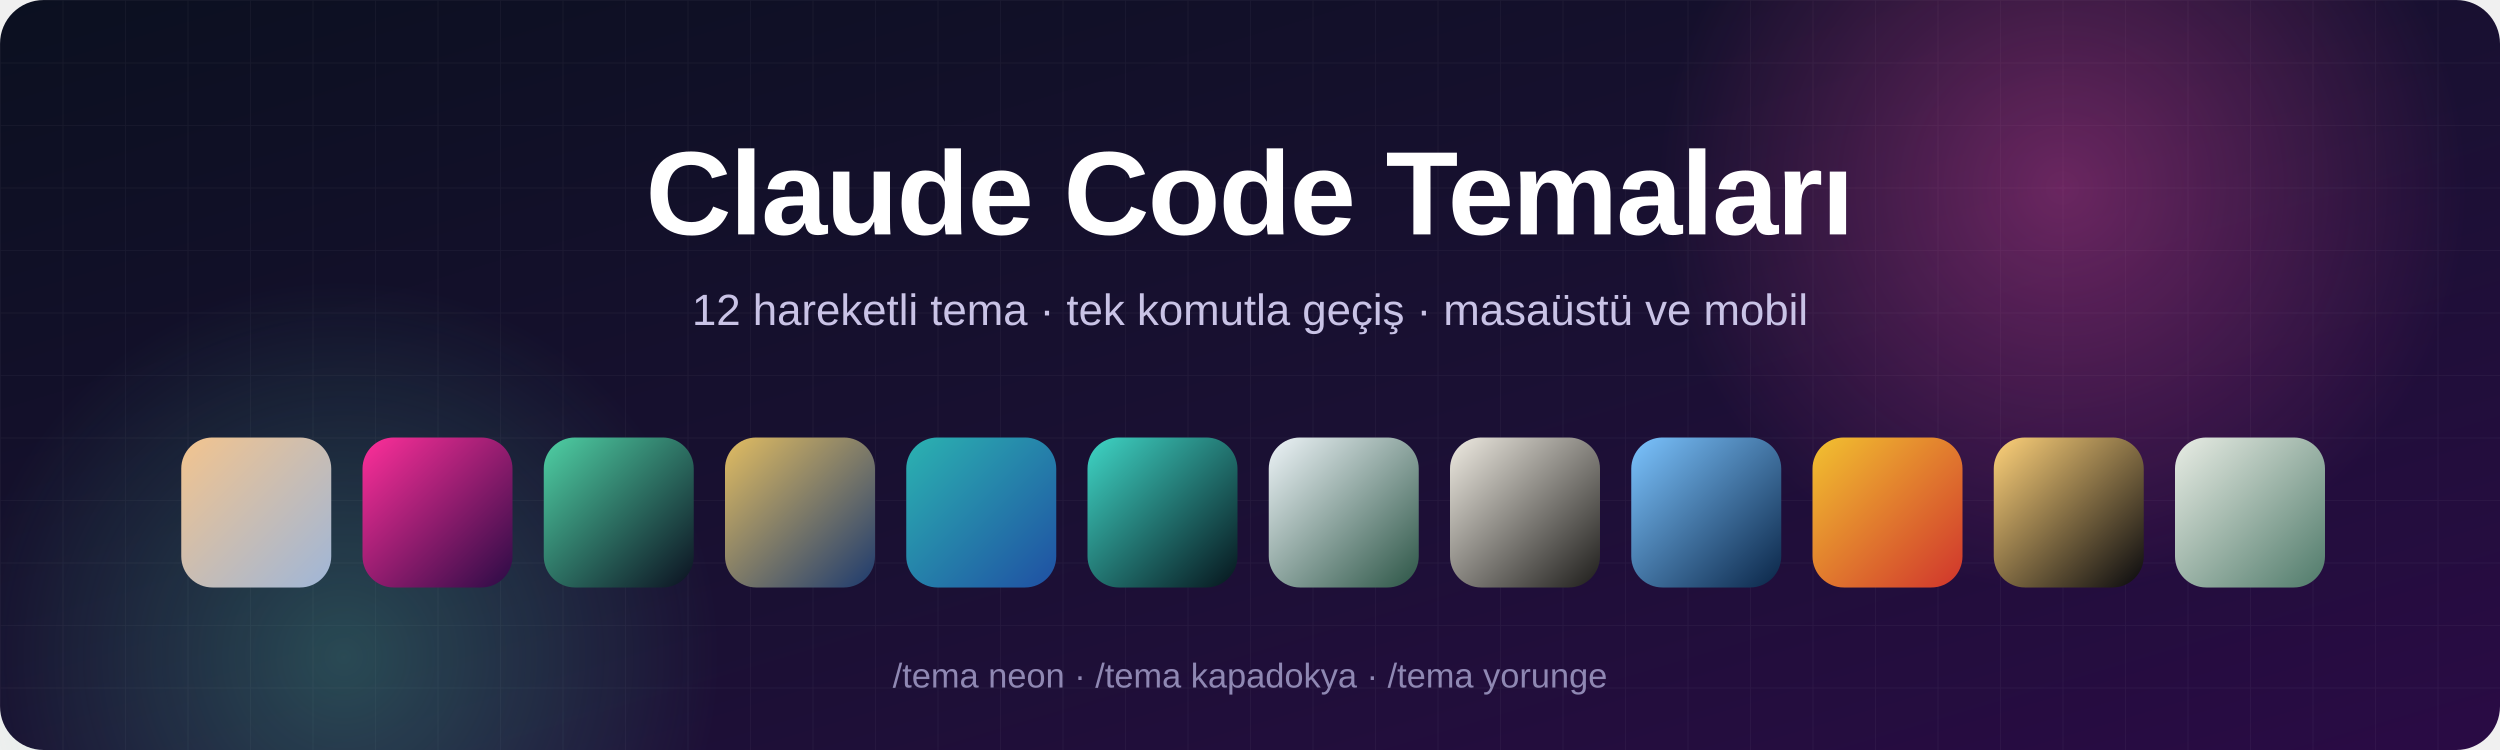
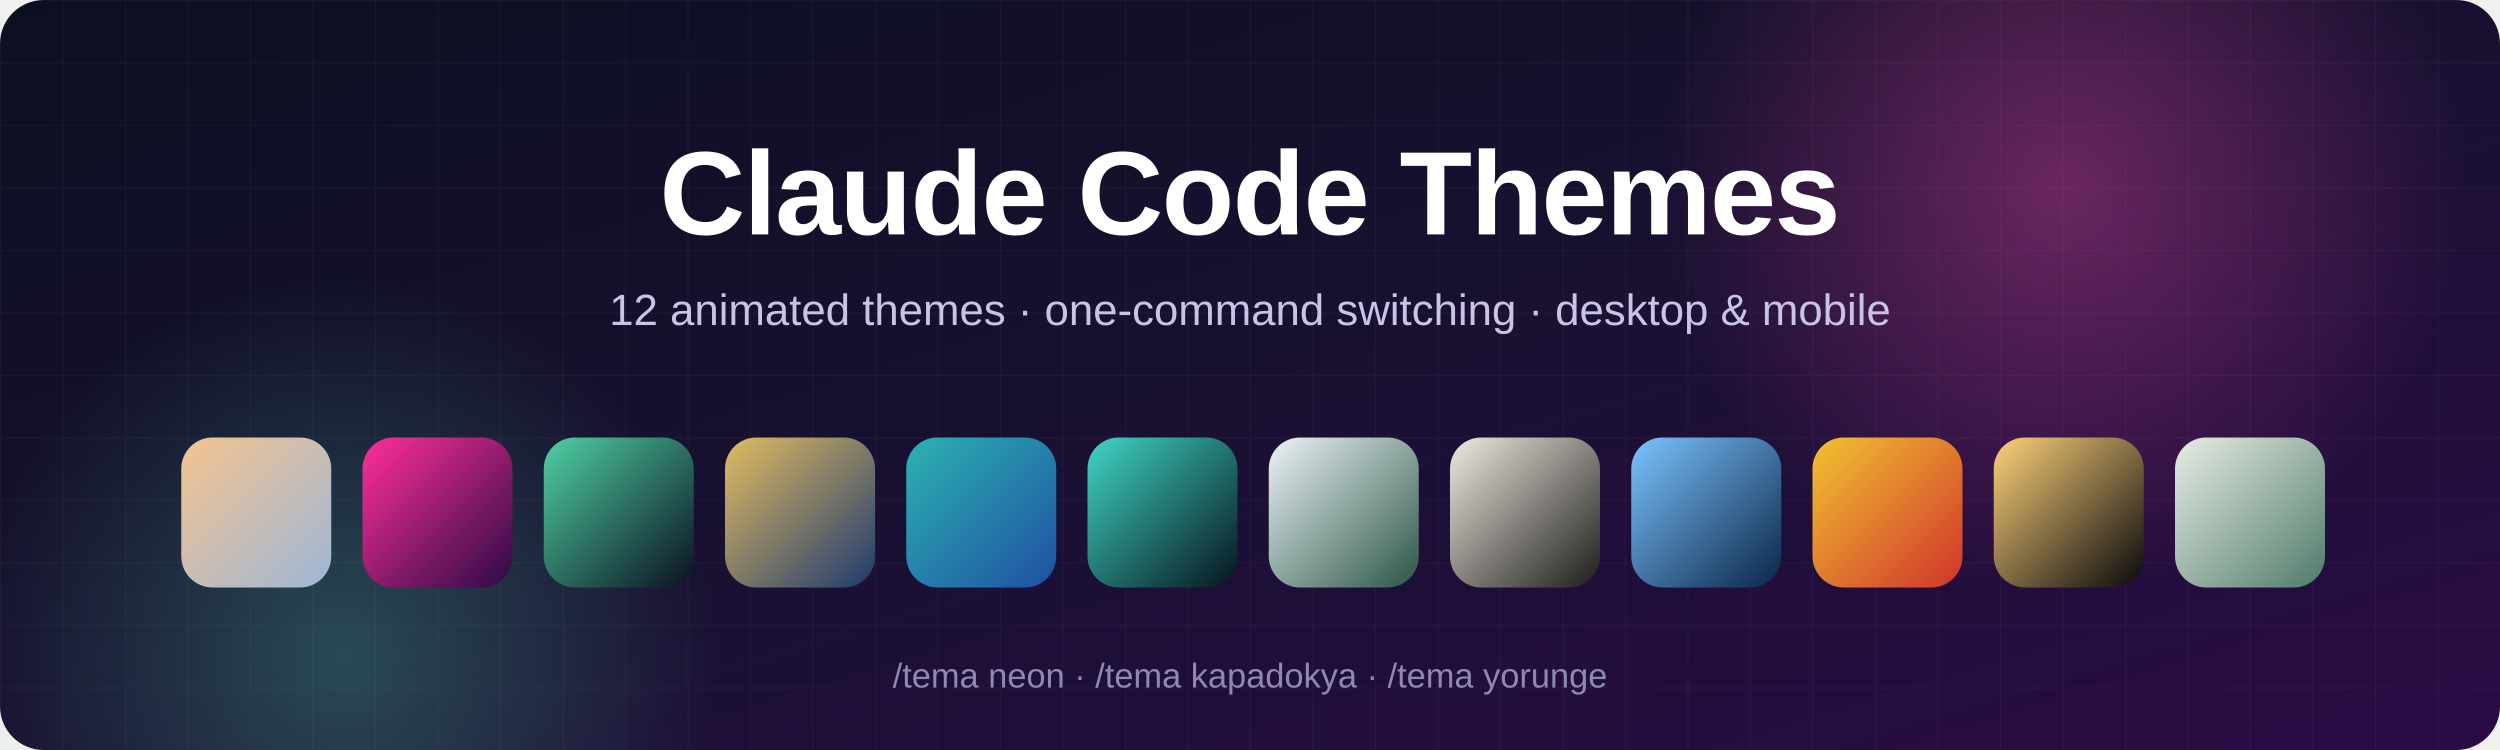
<svg xmlns="http://www.w3.org/2000/svg" width="1600" height="480" viewBox="0 0 1600 480">
  <defs>
    <linearGradient id="bg" x1="0" y1="0" x2="1" y2="1">
      <stop offset="0" stop-color="#0b1020" />
      <stop offset="0.55" stop-color="#1a1033" />
      <stop offset="1" stop-color="#2a0b45" />
    </linearGradient>
    <radialGradient id="glow" cx="0.5" cy="0.5" r="0.5">
      <stop offset="0" stop-color="#ff4fb4" stop-opacity="0.35" />
      <stop offset="1" stop-color="#ff4fb4" stop-opacity="0" />
    </radialGradient>
    <radialGradient id="glow2" cx="0.5" cy="0.5" r="0.5">
      <stop offset="0" stop-color="#4fd1a5" stop-opacity="0.3" />
      <stop offset="1" stop-color="#4fd1a5" stop-opacity="0" />
    </radialGradient>
    <pattern id="grid" width="40" height="40" patternUnits="userSpaceOnUse">
      <path d="M40 0 H0 V40" fill="none" stroke="#ffffff" stroke-opacity="0.05" />
    </pattern>
    <linearGradient id="t1" x1="0" y1="0" x2="1" y2="1">
      <stop offset="0" stop-color="#f3c48e" />
      <stop offset="1" stop-color="#9fb6d8" />
    </linearGradient>
    <linearGradient id="t2" x1="0" y1="0" x2="1" y2="1">
      <stop offset="0" stop-color="#ff2f9a" />
      <stop offset="1" stop-color="#2a0b45" />
    </linearGradient>
    <linearGradient id="t3" x1="0" y1="0" x2="1" y2="1">
      <stop offset="0" stop-color="#4fd1a5" />
      <stop offset="1" stop-color="#0b1020" />
    </linearGradient>
    <linearGradient id="t4" x1="0" y1="0" x2="1" y2="1">
      <stop offset="0" stop-color="#e2bd62" />
      <stop offset="1" stop-color="#1d3a6e" />
    </linearGradient>
    <linearGradient id="t5" x1="0" y1="0" x2="1" y2="1">
      <stop offset="0" stop-color="#2bb3b1" />
      <stop offset="1" stop-color="#1f4fa3" />
    </linearGradient>
    <linearGradient id="t6" x1="0" y1="0" x2="1" y2="1">
      <stop offset="0" stop-color="#3fd6c6" />
      <stop offset="1" stop-color="#06141c" />
    </linearGradient>
    <linearGradient id="t7" x1="0" y1="0" x2="1" y2="1">
      <stop offset="0" stop-color="#eef4f8" />
      <stop offset="1" stop-color="#2c5546" />
    </linearGradient>
    <linearGradient id="t8" x1="0" y1="0" x2="1" y2="1">
      <stop offset="0" stop-color="#efebe2" />
      <stop offset="1" stop-color="#1d1c1a" />
    </linearGradient>
    <linearGradient id="t9" x1="0" y1="0" x2="1" y2="1">
      <stop offset="0" stop-color="#7cc4ff" />
      <stop offset="1" stop-color="#0a2547" />
    </linearGradient>
    <linearGradient id="t10" x1="0" y1="0" x2="1" y2="1">
      <stop offset="0" stop-color="#f2c230" />
      <stop offset="1" stop-color="#d0342c" />
    </linearGradient>
    <linearGradient id="t11" x1="0" y1="0" x2="1" y2="1">
      <stop offset="0" stop-color="#ffd27a" />
      <stop offset="1" stop-color="#07080d" />
    </linearGradient>
    <linearGradient id="t12" x1="0" y1="0" x2="1" y2="1">
      <stop offset="0" stop-color="#e9ede5" />
      <stop offset="1" stop-color="#4f7a6a" />
    </linearGradient>
  </defs>
  <style>
  .tile { animation: float 6s ease-in-out infinite alternate; }
  .tile:nth-child(2n) { animation-delay: -1.5s; } .tile:nth-child(3n) { animation-delay: -3s; } .tile:nth-child(4n) { animation-delay: -4.5s; }
  @keyframes float { from { transform: translateY(6px); } to { transform: translateY(-6px); } }
  .orb { animation: orb 14s ease-in-out infinite alternate; }
  @keyframes orb { from { transform: translate(-40px, 0); } to { transform: translate(40px, 20px); } }
  text { font-family: "Segoe UI", "Helvetica Neue", Arial, sans-serif; }
  @media (prefers-reduced-motion: reduce) { * { animation: none !important; } }
</style>
  <rect width="1600" height="480" rx="28" fill="url(#bg)" />
  <rect width="1600" height="480" rx="28" fill="url(#grid)" />
  <circle class="orb" cx="1320" cy="120" r="260" fill="url(#glow)" />
  <circle class="orb" cx="220" cy="420" r="240" fill="url(#glow2)" style="animation-direction: alternate-reverse" />
-   <text x="800" y="150" text-anchor="middle" font-size="76" font-weight="700" fill="#ffffff" letter-spacing="-1">Claude Code Temaları</text>
-   <text x="800" y="208" text-anchor="middle" font-size="28" fill="#c9c3e6">12 hareketli tema  ·  tek komutla geçiş  ·  masaüstü ve mobil</text>
+   <text x="800" y="150" text-anchor="middle" font-size="76" font-weight="700" fill="#ffffff" letter-spacing="-1">Claude Code Themes</text>
+   <text x="800" y="208" text-anchor="middle" font-size="28" fill="#c9c3e6">12 animated themes  ·  one-command switching  ·  desktop &amp; mobile</text>
  <g transform="translate(116 280)">
    <g class="tile">
      <rect x="0" width="96" height="96" rx="20" fill="url(#t1)" />
    </g>
    <g class="tile">
      <rect x="116" width="96" height="96" rx="20" fill="url(#t2)" />
    </g>
    <g class="tile">
      <rect x="232" width="96" height="96" rx="20" fill="url(#t3)" />
    </g>
    <g class="tile">
      <rect x="348" width="96" height="96" rx="20" fill="url(#t4)" />
    </g>
    <g class="tile">
      <rect x="464" width="96" height="96" rx="20" fill="url(#t5)" />
    </g>
    <g class="tile">
      <rect x="580" width="96" height="96" rx="20" fill="url(#t6)" />
    </g>
    <g class="tile">
      <rect x="696" width="96" height="96" rx="20" fill="url(#t7)" />
    </g>
    <g class="tile">
      <rect x="812" width="96" height="96" rx="20" fill="url(#t8)" />
    </g>
    <g class="tile">
      <rect x="928" width="96" height="96" rx="20" fill="url(#t9)" />
    </g>
    <g class="tile">
      <rect x="1044" width="96" height="96" rx="20" fill="url(#t10)" />
    </g>
    <g class="tile">
      <rect x="1160" width="96" height="96" rx="20" fill="url(#t11)" />
    </g>
    <g class="tile">
      <rect x="1276" width="96" height="96" rx="20" fill="url(#t12)" />
    </g>
  </g>
  <text x="800" y="440" text-anchor="middle" font-size="22" fill="#8f88b3" font-family="Consolas, 'Courier New', monospace">/tema neon   ·   /tema kapadokya   ·   /tema yorunge</text>
</svg>
